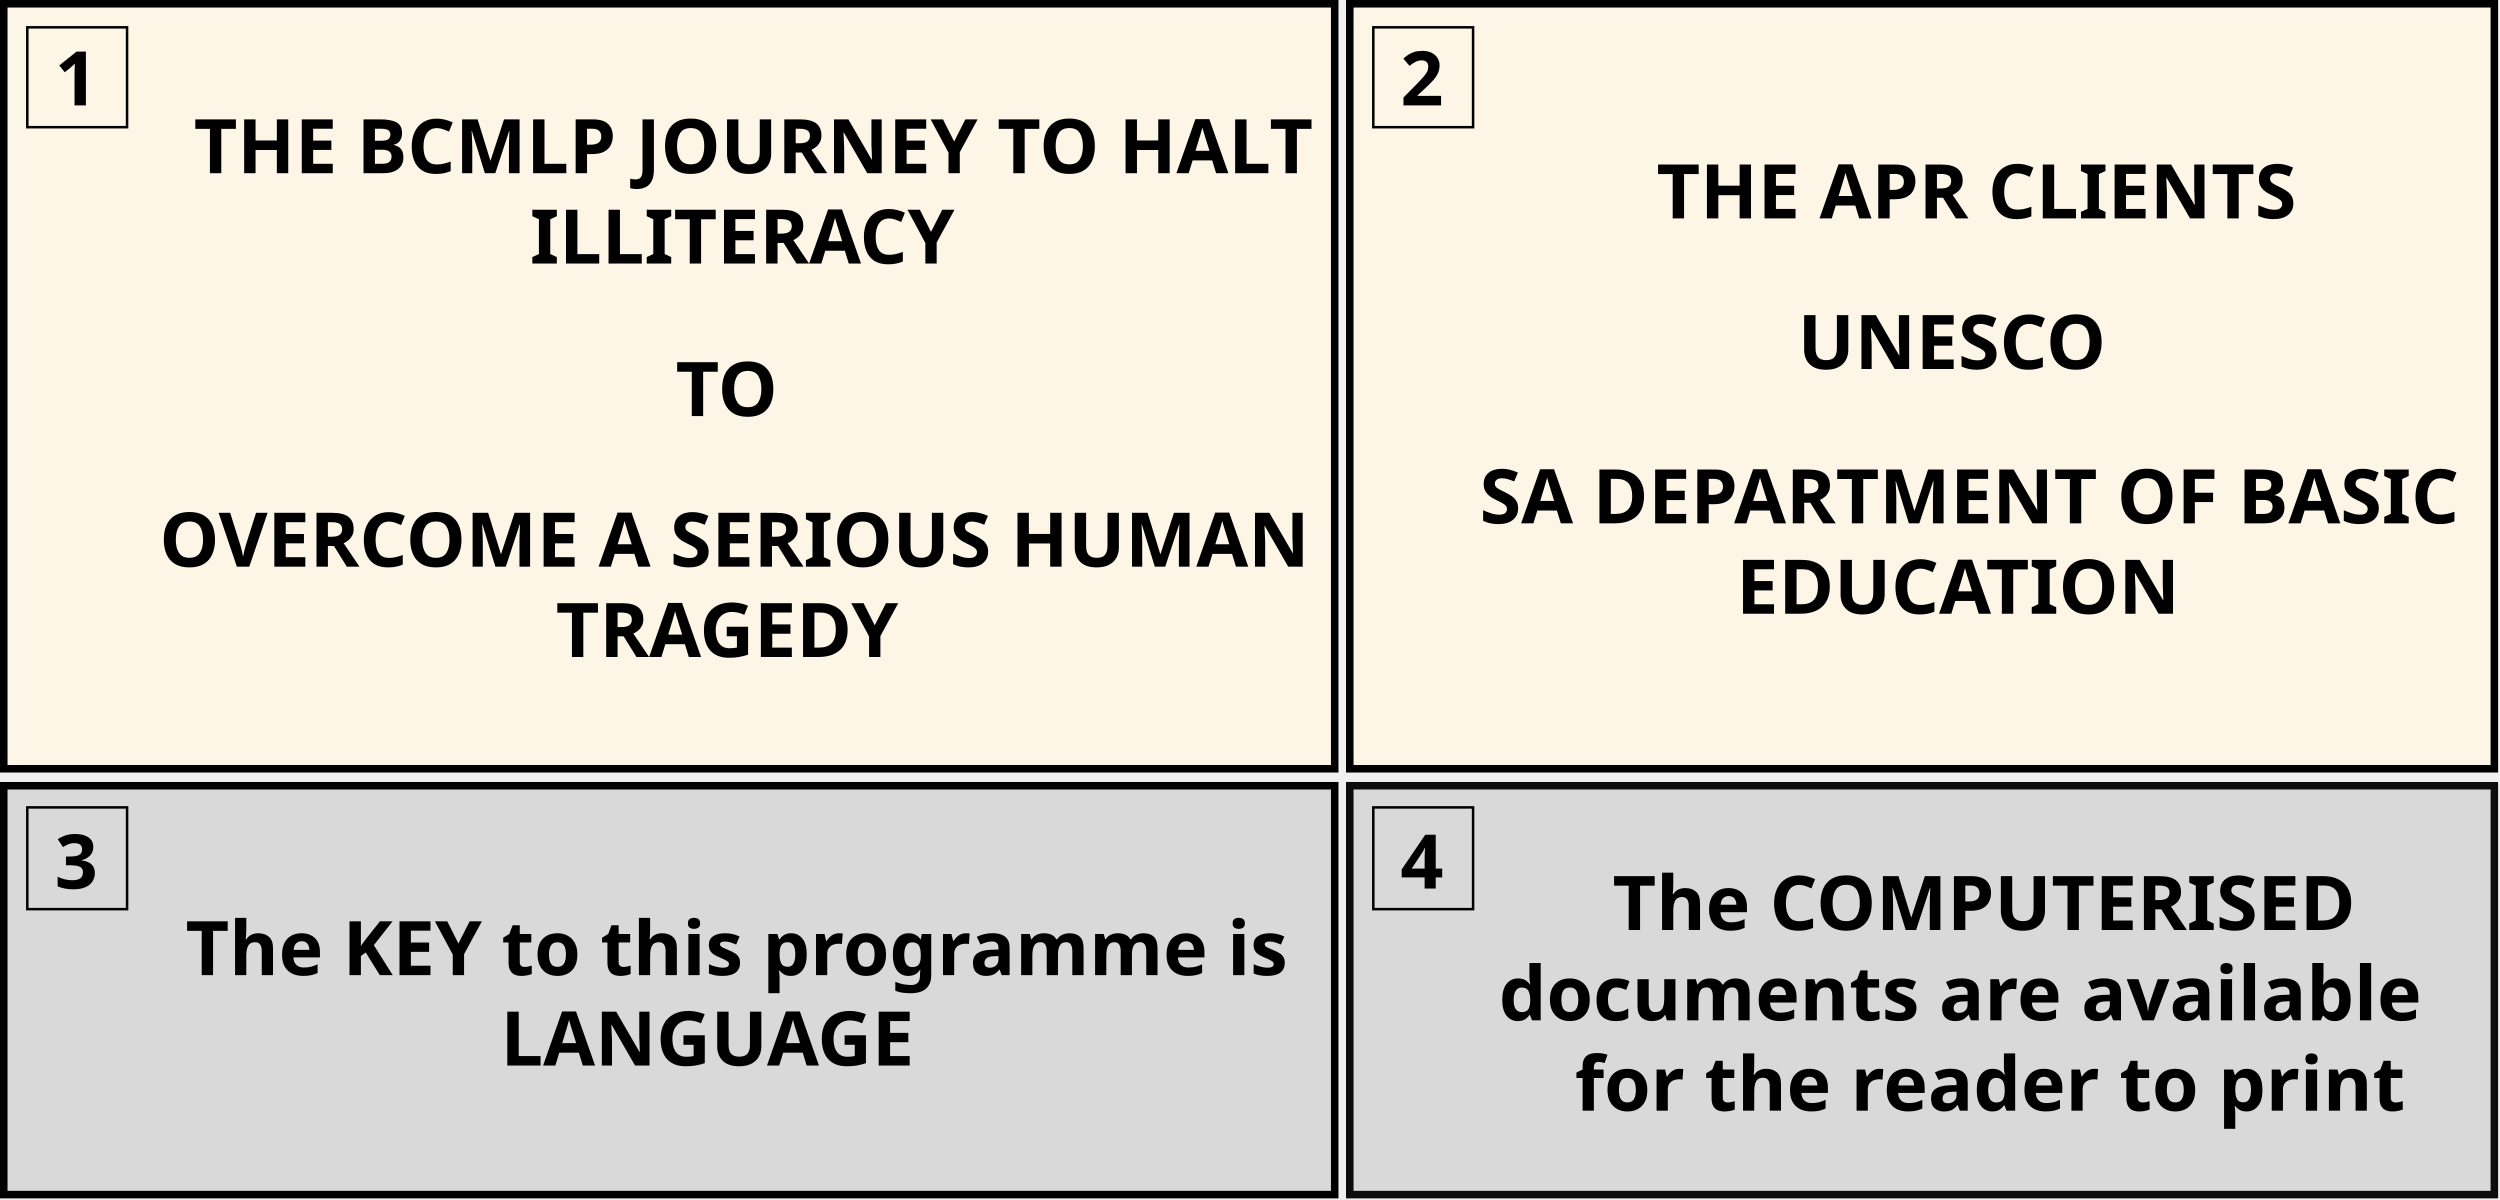
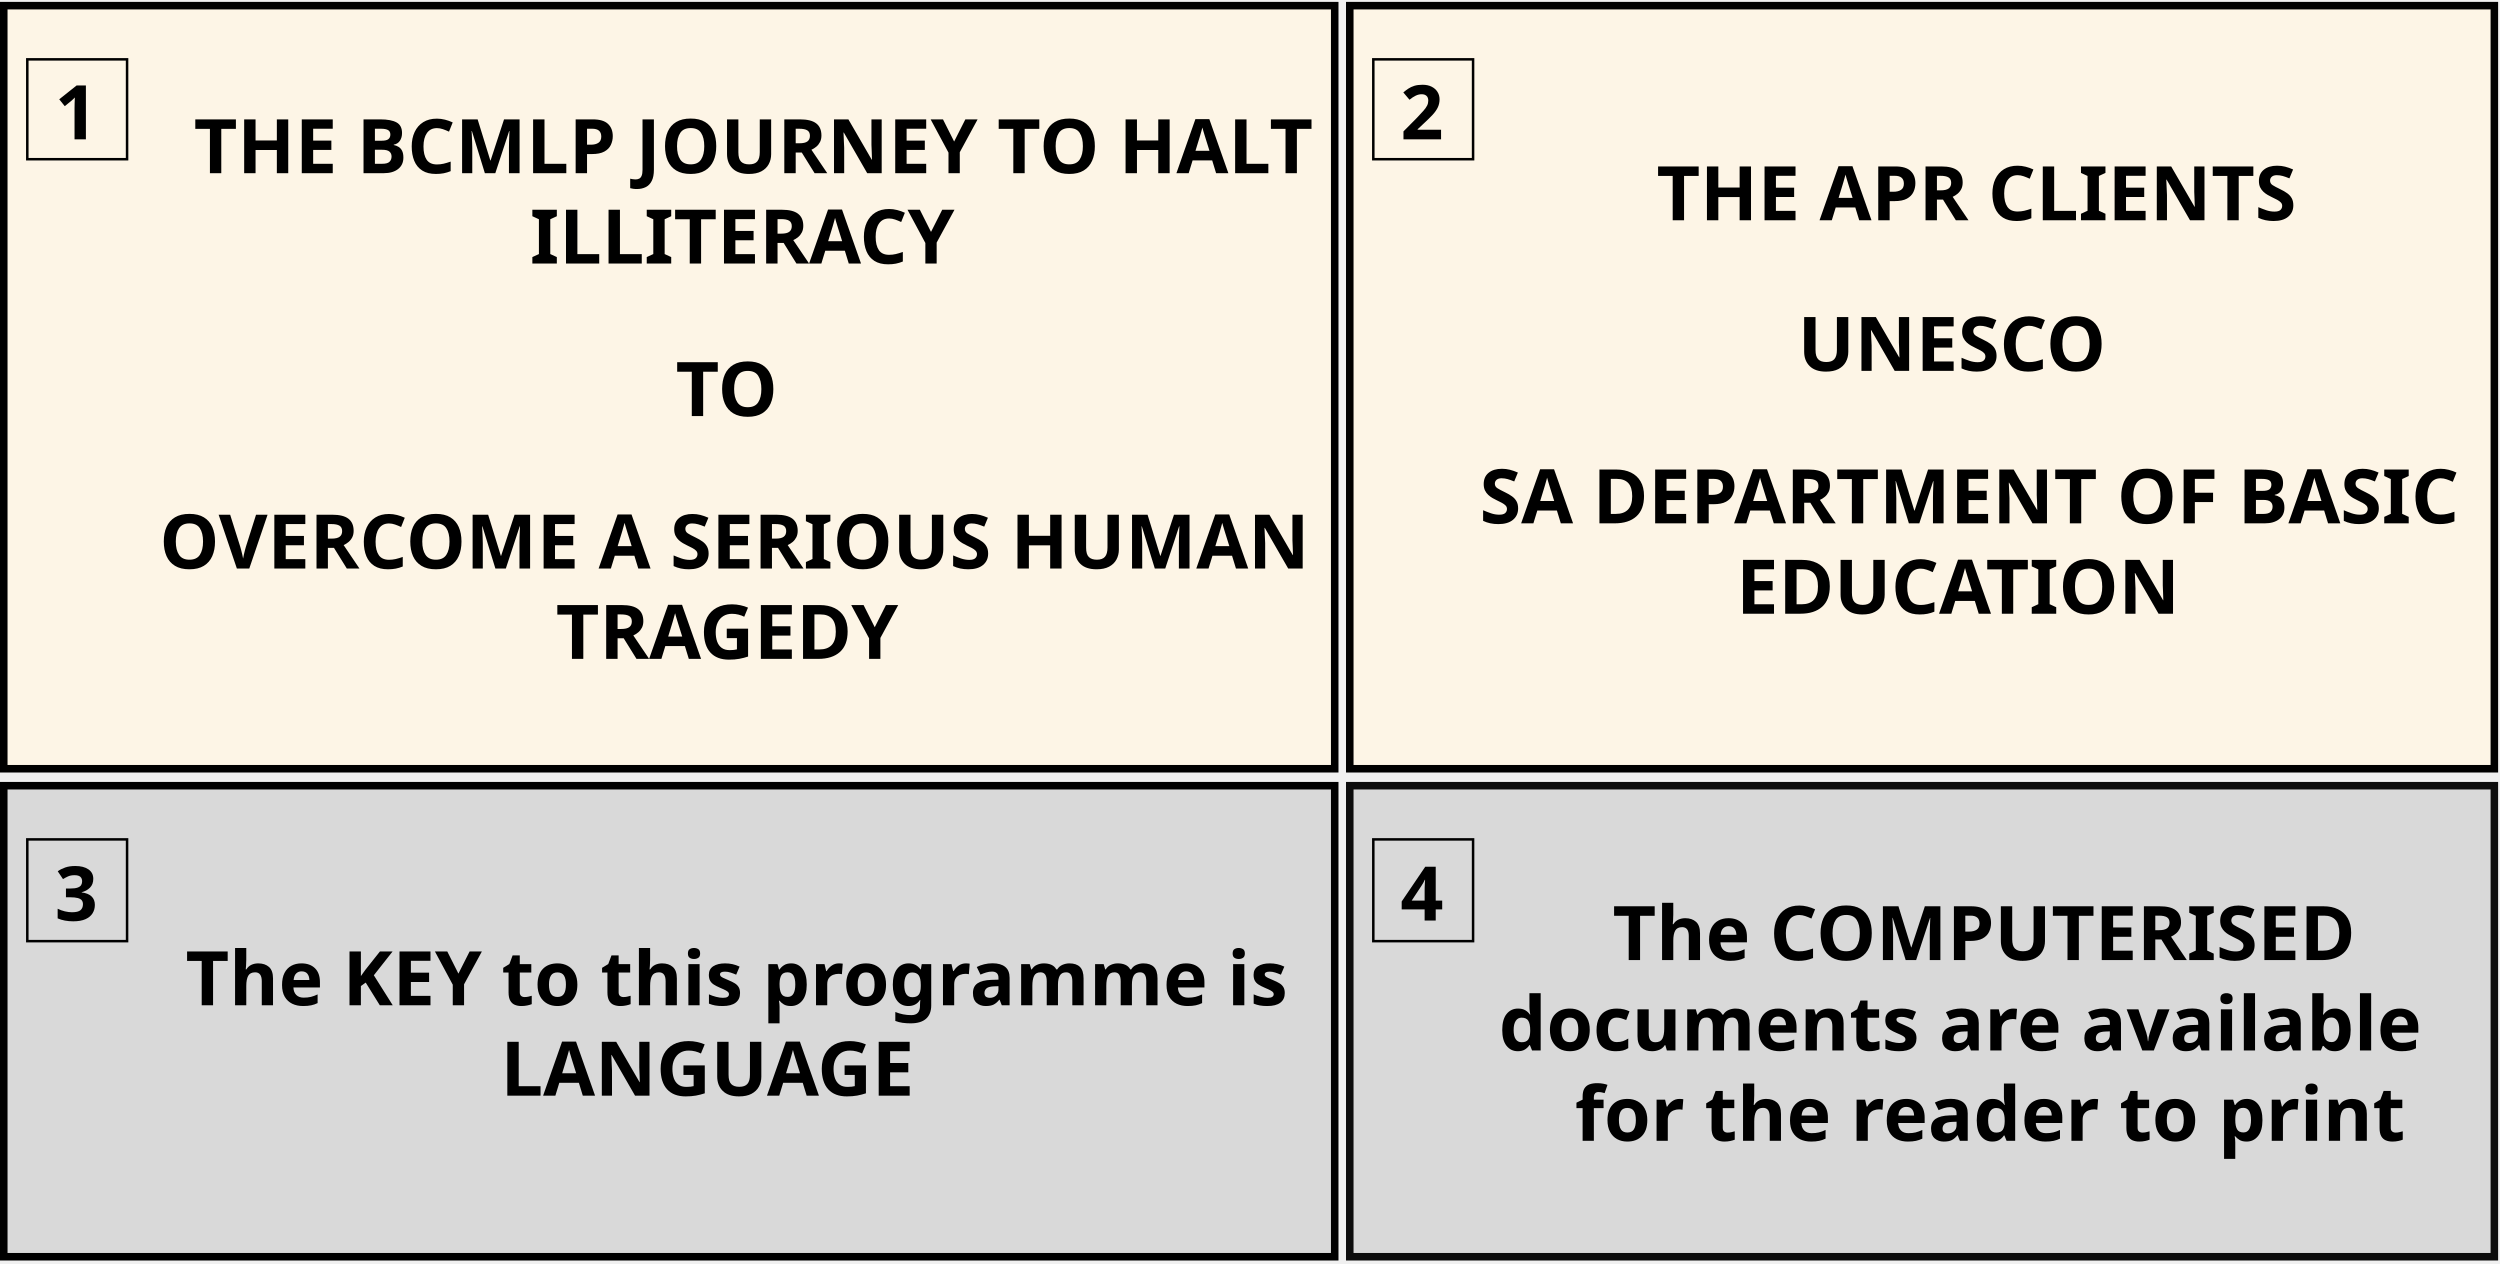
- <svg xmlns="http://www.w3.org/2000/svg" width="1328" height="637" overflow="hidden">
+ <svg xmlns="http://www.w3.org/2000/svg" width="1328" height="671" overflow="hidden">
  <defs>
    <clipPath id="clip0">
-       <rect x="0" y="0" width="1328" height="637" />
+       <rect x="0" y="0" width="1328" height="671" />
    </clipPath>
  </defs>
  <g clip-path="url(#clip0)">
-     <rect x="0" y="0" width="1328" height="636.579" fill="#FFFFFF" fill-opacity="0" />
-     <rect x="717" y="2.002" width="608" height="406.37" stroke="#000000" stroke-width="3.999" stroke-miterlimit="8" fill="#FDF5E6" />
-     <text font-family="Century Gothic,Century Gothic_MSFontService,sans-serif" font-weight="700" font-size="40" transform="matrix(1 0 0 1.00091 879.976 116)">THE APR CLIENTS<tspan font-size="40" x="74.991" y="79.927">UNESCO</tspan>
-       <tspan font-size="40" x="-93.988" y="161.853">SA DEPARTMENT OF BASIC </tspan>
-       <tspan font-size="40" x="42.328" y="209.809">EDUCATION</tspan>
+     <rect x="0" y="0" width="1328" height="670.584" fill="#FFFFFF" fill-opacity="0" />
+     <rect x="717" y="3.003" width="608" height="405.353" stroke="#000000" stroke-width="3.999" stroke-miterlimit="8" fill="#FDF5E6" />
+     <text font-family="Century Gothic,Century Gothic_MSFontService,sans-serif" font-weight="700" font-size="40" transform="matrix(1 0 0 1.00087 879.976 117)">THE APR CLIENTS<tspan font-size="40" x="74.991" y="79.93">UNESCO</tspan>
+       <tspan font-size="40" x="-93.988" y="160.86">SA DEPARTMENT OF BASIC </tspan>
+       <tspan font-size="40" x="42.328" y="208.818">EDUCATION</tspan>
    </text>
-     <rect x="2" y="2.002" width="707" height="406.37" stroke="#000000" stroke-width="3.999" stroke-miterlimit="8" fill="#FDF5E6" />
-     <text font-family="Century Gothic,Century Gothic_MSFontService,sans-serif" font-weight="700" font-size="40" transform="matrix(1 0 0 1.00091 102.95 92)">THE BCMLP JOURNEY TO HALT <tspan font-size="40" x="178.558" y="47.956">ILLITERACY</tspan>
-       <tspan font-size="40" x="255.968" y="128.883">TO</tspan>
-       <tspan font-size="40" x="-18.251" y="208.81">OVERCOME A SERIOUS HUMAN </tspan>
-       <tspan font-size="40" x="192.309" y="256.766">TRAGEDY</tspan>
+     <rect x="2" y="3.003" width="707" height="405.353" stroke="#000000" stroke-width="3.999" stroke-miterlimit="8" fill="#FDF5E6" />
+     <text font-family="Century Gothic,Century Gothic_MSFontService,sans-serif" font-weight="700" font-size="40" transform="matrix(1 0 0 1.00087 102.95 92)">THE BCMLP JOURNEY TO HALT <tspan font-size="40" x="178.558" y="47.958">ILLITERACY</tspan>
+       <tspan font-size="40" x="255.968" y="128.888">TO</tspan>
+       <tspan font-size="40" x="-18.251" y="209.817">OVERCOME A SERIOUS HUMAN </tspan>
+       <tspan font-size="40" x="192.309" y="257.775">TRAGEDY</tspan>
    </text>
-     <rect x="717" y="417.38" width="608" height="217.198" stroke="#0D0D0D" stroke-width="3.999" stroke-miterlimit="8" fill="#D9D9D9" />
-     <text font-family="Century Gothic,Century Gothic_MSFontService,sans-serif" font-weight="700" font-size="40" transform="matrix(1 0 0 1.00091 856.609 494)">The COMPUTERISED <tspan font-size="40" x="-60.412" y="47.956">documents are available </tspan>
-       <tspan font-size="40" x="-19.997" y="95.913">for the reader to print</tspan>
+     <rect x="717" y="417.363" width="608" height="250.218" stroke="#0D0D0D" stroke-width="3.999" stroke-miterlimit="8" fill="#D9D9D9" />
+     <text font-family="Century Gothic,Century Gothic_MSFontService,sans-serif" font-weight="700" font-size="40" transform="matrix(1 0 0 1.00087 856.609 510)">The COMPUTERISED <tspan font-size="40" x="-60.412" y="47.958">documents are available </tspan>
+       <tspan font-size="40" x="-19.997" y="95.916">for the reader to print</tspan>
    </text>
-     <rect x="2" y="417.38" width="707" height="217.198" stroke="#000000" stroke-width="3.999" stroke-miterlimit="8" fill="#D9D9D9" />
-     <text font-family="Century Gothic,Century Gothic_MSFontService,sans-serif" font-weight="700" font-size="40" transform="matrix(1 0 0 1.00091 98.5836 518)">The KEY to this programme is <tspan font-size="40" x="167.312" y="47.956">LANGUAGE</tspan>
+     <rect x="2" y="417.363" width="707" height="250.218" stroke="#000000" stroke-width="3.999" stroke-miterlimit="8" fill="#D9D9D9" />
+     <text font-family="Century Gothic,Century Gothic_MSFontService,sans-serif" font-weight="700" font-size="40" transform="matrix(1 0 0 1.00087 98.5835 534)">The KEY to this programme is <tspan font-size="40" x="167.312" y="47.958">LANGUAGE</tspan>
    </text>
-     <rect x="14.5" y="14.513" width="53" height="53.048" stroke="#000000" stroke-width="1.333" stroke-miterlimit="8" fill="none" />
-     <text font-family="Century Gothic,Century Gothic_MSFontService,sans-serif" font-weight="700" font-size="40" transform="matrix(1 0 0 1.00091 29.1109 56)">1</text>
-     <rect x="729.5" y="14.513" width="53" height="53.048" stroke="#000000" stroke-width="1.333" stroke-miterlimit="8" fill="none" />
-     <text font-family="Century Gothic,Century Gothic_MSFontService,sans-serif" font-weight="700" font-size="40" transform="matrix(1 0 0 1.00091 743.93 56)">2</text>
-     <rect x="14.5" y="428.89" width="53" height="54.049" stroke="#000000" stroke-width="1.333" stroke-miterlimit="8" fill="none" />
-     <text font-family="Century Gothic,Century Gothic_MSFontService,sans-serif" font-weight="700" font-size="40" transform="matrix(1 0 0 1.00091 29.1109 472)">3</text>
-     <rect x="729.5" y="428.89" width="53" height="54.049" stroke="#000000" stroke-width="1.333" stroke-miterlimit="8" fill="none" />
-     <text font-family="Century Gothic,Century Gothic_MSFontService,sans-serif" font-weight="700" font-size="40" transform="matrix(1 0 0 1.00091 743.888 472)">4</text>
+     <rect x="14.5" y="31.527" width="53" height="53.046" stroke="#000000" stroke-width="1.333" stroke-miterlimit="8" fill="none" />
+     <text font-family="Century Gothic,Century Gothic_MSFontService,sans-serif" font-weight="700" font-size="40" transform="matrix(1 0 0 1.00087 29.1109 74)">1</text>
+     <rect x="729.5" y="31.527" width="53" height="53.046" stroke="#000000" stroke-width="1.333" stroke-miterlimit="8" fill="none" />
+     <text font-family="Century Gothic,Century Gothic_MSFontService,sans-serif" font-weight="700" font-size="40" transform="matrix(1 0 0 1.00087 743.93 74)">2</text>
+     <rect x="14.5" y="445.888" width="53" height="54.047" stroke="#000000" stroke-width="1.333" stroke-miterlimit="8" fill="none" />
+     <text font-family="Century Gothic,Century Gothic_MSFontService,sans-serif" font-weight="700" font-size="40" transform="matrix(1 0 0 1.00087 29.1109 489)">3</text>
+     <rect x="729.5" y="445.888" width="53" height="54.047" stroke="#000000" stroke-width="1.333" stroke-miterlimit="8" fill="none" />
+     <text font-family="Century Gothic,Century Gothic_MSFontService,sans-serif" font-weight="700" font-size="40" transform="matrix(1 0 0 1.00087 743.888 489)">4</text>
  </g>
</svg>
